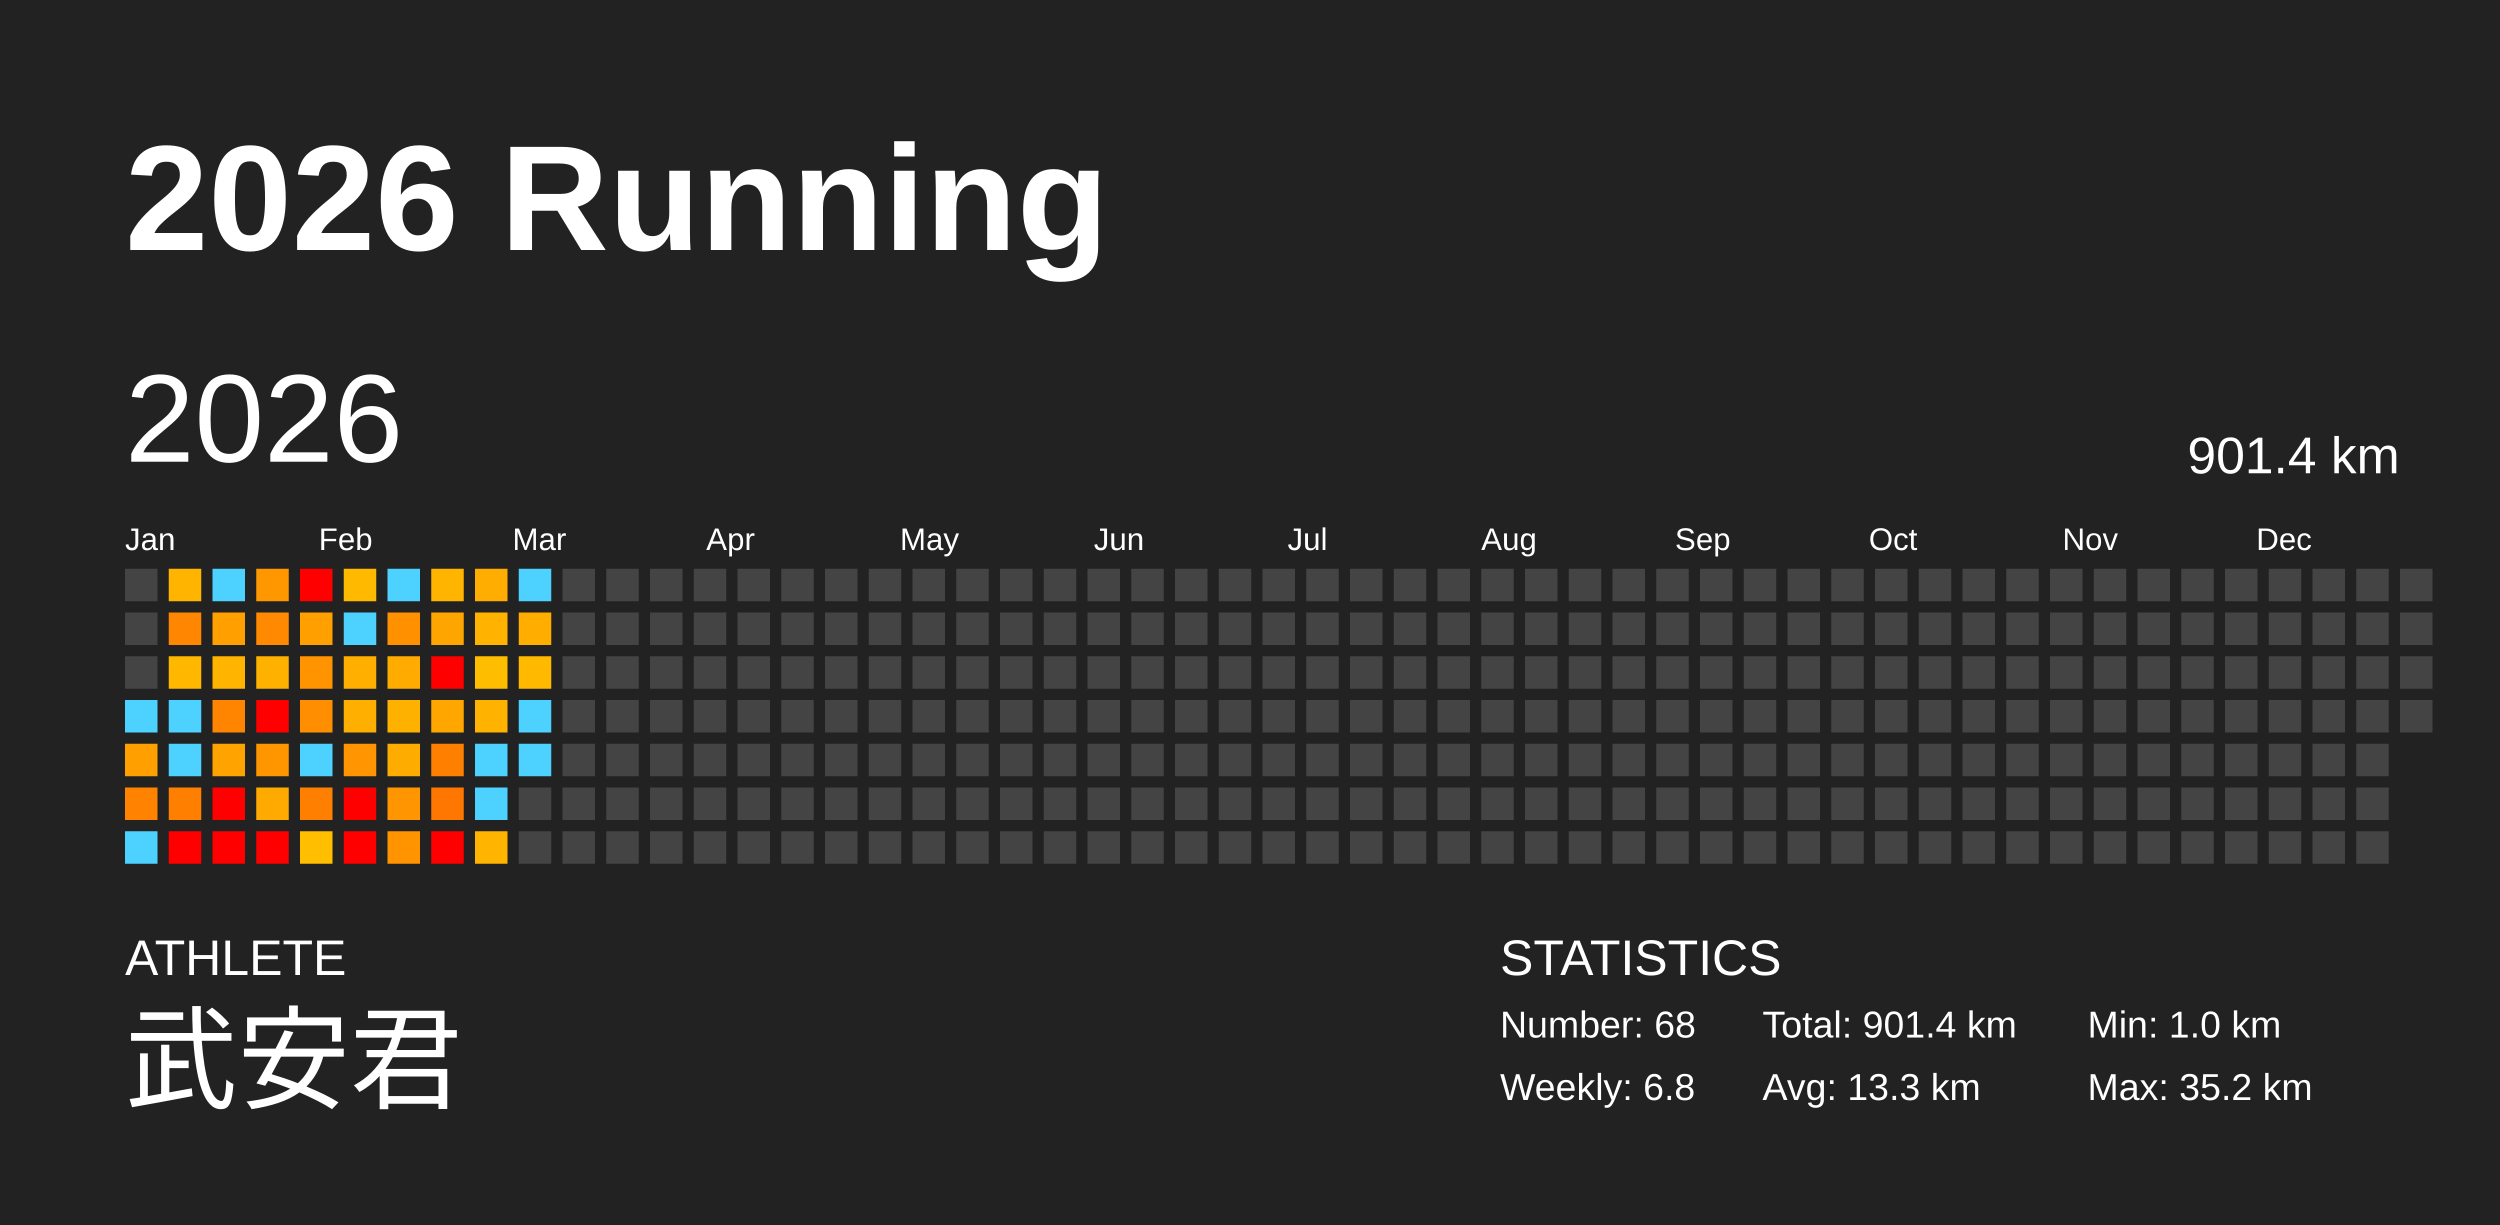
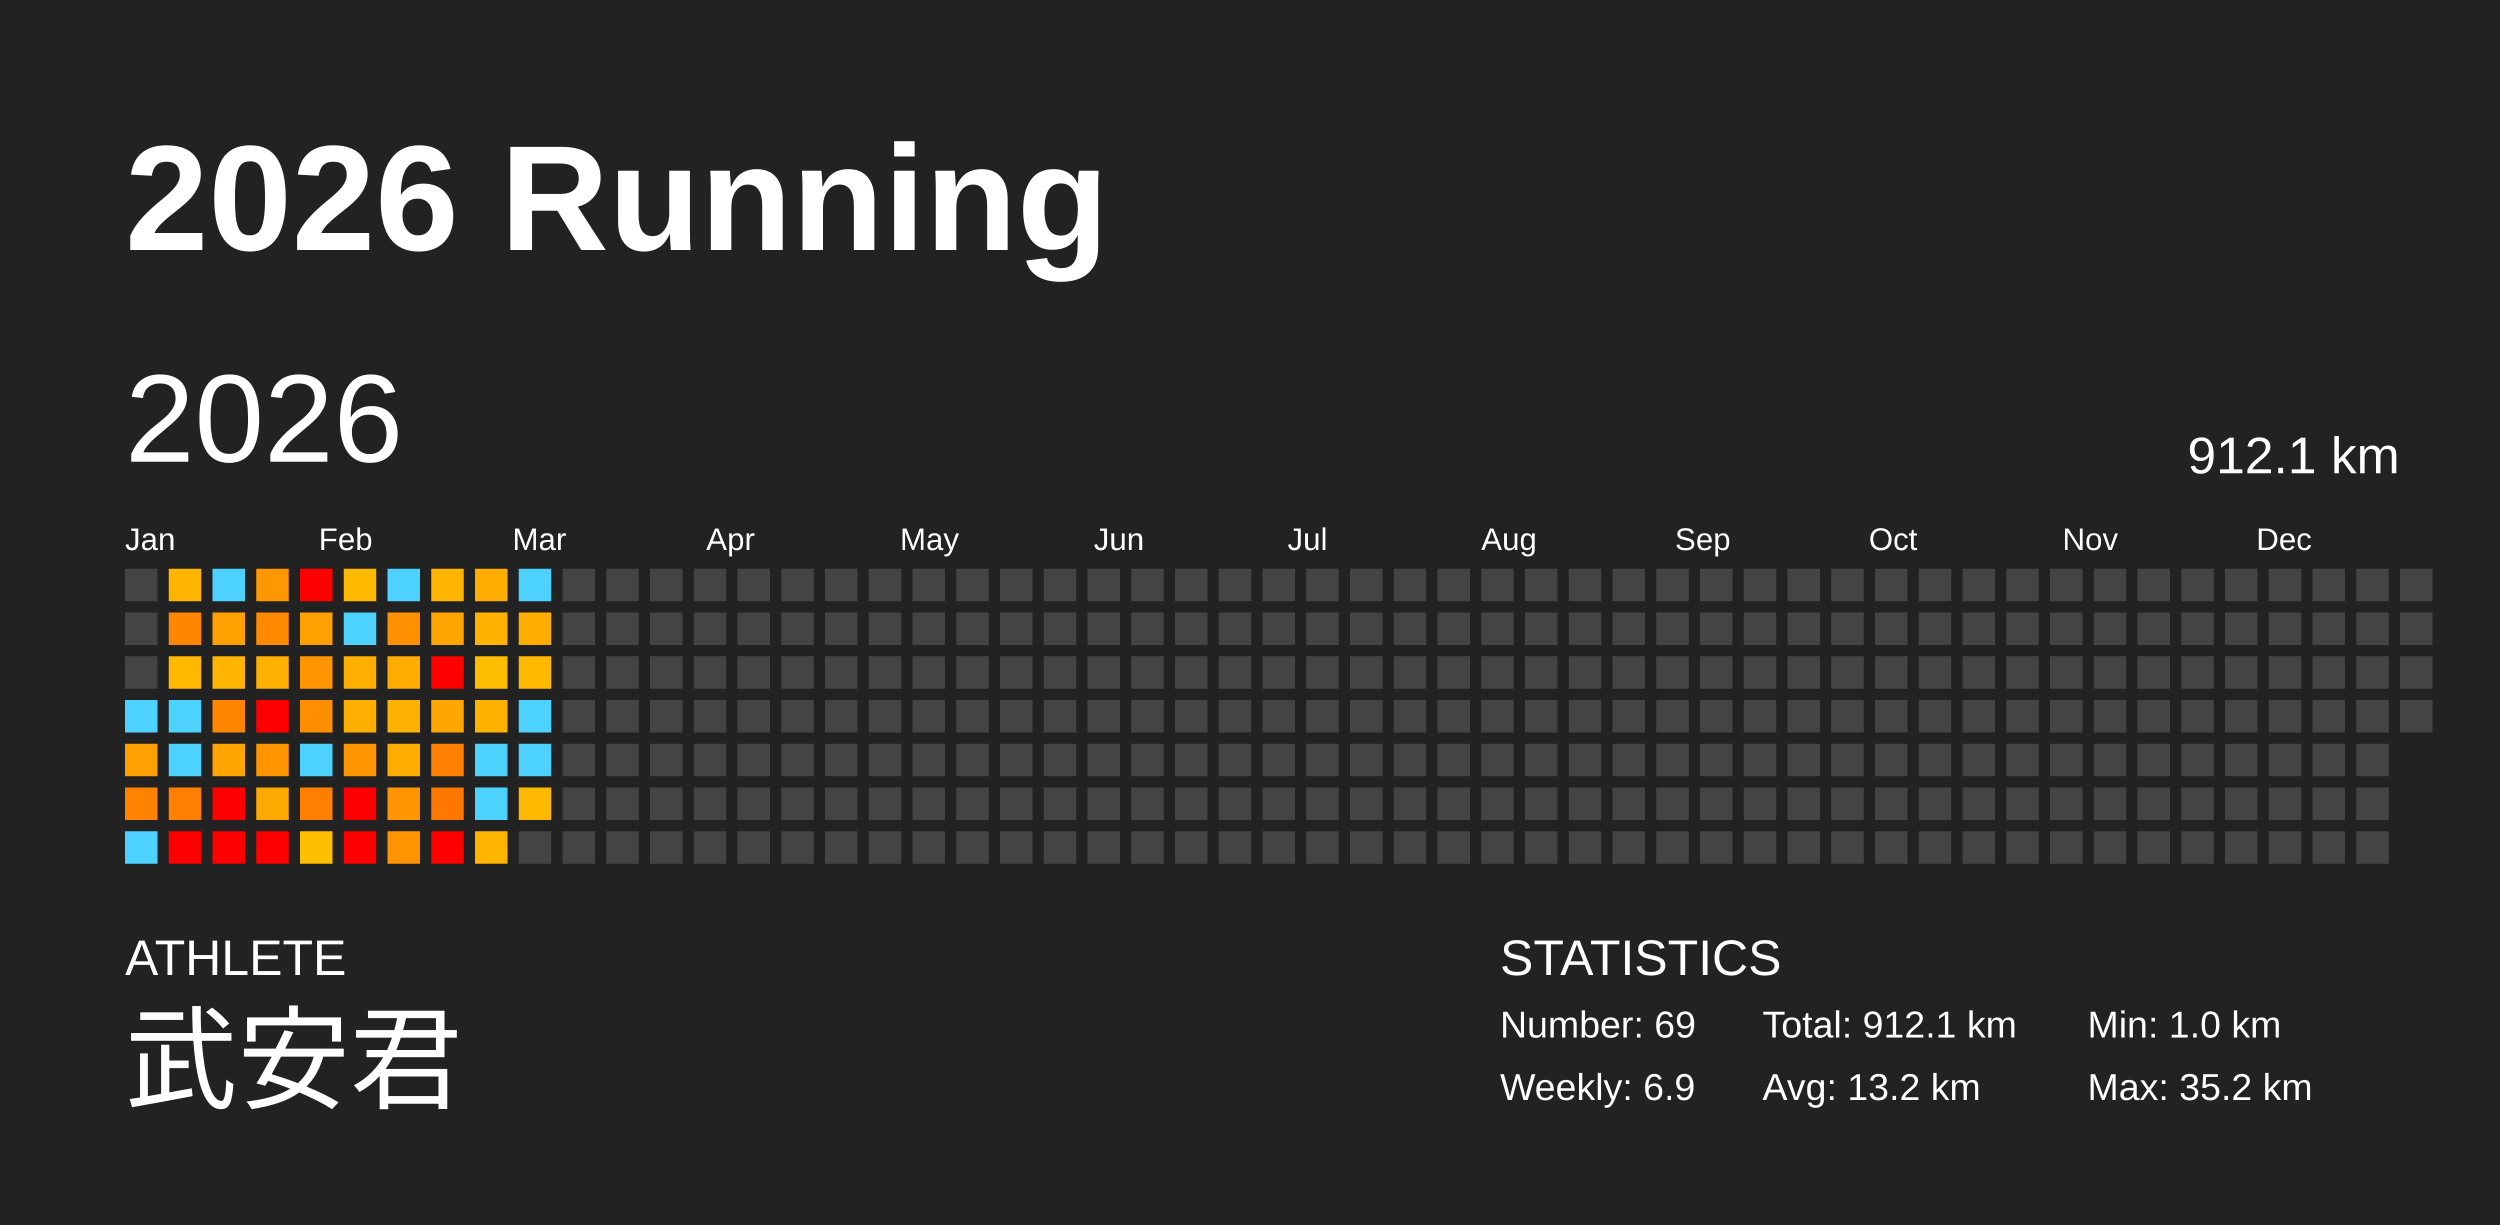
<svg xmlns="http://www.w3.org/2000/svg" baseProfile="full" height="98mm" version="1.1" viewBox="0,0,200,98" width="200mm">
  <defs />
  <rect fill="#222222" height="98" width="200" x="0" y="0" />
  <text fill="#FFFFFF" style="font-size:12px; font-family:Arial; font-weight:bold;" x="10" y="20">2026 Running</text>
  <text fill="#FFFFFF" style="font-size:4px; font-family:Arial" x="10" y="78">ATHLETE</text>
  <text fill="#FFFFFF" style="font-size:9px; font-family:Arial" x="10" y="88">武安君</text>
  <text fill="#FFFFFF" style="font-size:4px; font-family:Arial" x="120" y="78">STATISTICS</text>
-   <text fill="#FFFFFF" style="font-size:3px; font-family:Arial" x="120" y="83">Number: 68</text>
-   <text fill="#FFFFFF" style="font-size:3px; font-family:Arial" x="120" y="88">Weekly: 6.8</text>
-   <text fill="#FFFFFF" style="font-size:3px; font-family:Arial" x="141" y="83">Total: 901.4 km</text>
-   <text fill="#FFFFFF" style="font-size:3px; font-family:Arial" x="141" y="88">Avg: 13.3 km</text>
+   <text fill="#FFFFFF" style="font-size:3px; font-family:Arial" x="120" y="83">Number: 69</text>
+   <text fill="#FFFFFF" style="font-size:3px; font-family:Arial" x="120" y="88">Weekly: 6.9</text>
+   <text fill="#FFFFFF" style="font-size:3px; font-family:Arial" x="141" y="83">Total: 912.1 km</text>
+   <text fill="#FFFFFF" style="font-size:3px; font-family:Arial" x="141" y="88">Avg: 13.2 km</text>
  <text fill="#FFFFFF" style="font-size:3px; font-family:Arial" x="167" y="83">Min: 1.0 km</text>
  <text fill="#FFFFFF" style="font-size:3px; font-family:Arial" x="167" y="88">Max: 35.2 km</text>
  <text dominant-baseline="hanging" fill="#FFFFFF" style="font-size:10.0px; font-family:Arial;" x="10" y="30">2026</text>
-   <text dominant-baseline="hanging" fill="#FFFFFF" style="font-size:4.125px; font-family:Arial;" x="175" y="35">901.4 km</text>
+   <text dominant-baseline="hanging" fill="#FFFFFF" style="font-size:4.125px; font-family:Arial;" x="175" y="35">912.1 km</text>
  <text fill="#FFFFFF" style="font-size:2.5px; font-family:Arial" x="10.0" y="44">Jan</text>
  <text fill="#FFFFFF" style="font-size:2.5px; font-family:Arial" x="25.5" y="44">Feb</text>
  <text fill="#FFFFFF" style="font-size:2.5px; font-family:Arial" x="41.0" y="44">Mar</text>
  <text fill="#FFFFFF" style="font-size:2.5px; font-family:Arial" x="56.5" y="44">Apr</text>
  <text fill="#FFFFFF" style="font-size:2.5px; font-family:Arial" x="72.0" y="44">May</text>
  <text fill="#FFFFFF" style="font-size:2.5px; font-family:Arial" x="87.5" y="44">Jun</text>
  <text fill="#FFFFFF" style="font-size:2.5px; font-family:Arial" x="103.0" y="44">Jul</text>
  <text fill="#FFFFFF" style="font-size:2.5px; font-family:Arial" x="118.5" y="44">Aug</text>
  <text fill="#FFFFFF" style="font-size:2.5px; font-family:Arial" x="134.0" y="44">Sep</text>
  <text fill="#FFFFFF" style="font-size:2.5px; font-family:Arial" x="149.5" y="44">Oct</text>
  <text fill="#FFFFFF" style="font-size:2.5px; font-family:Arial" x="165.0" y="44">Nov</text>
  <text fill="#FFFFFF" style="font-size:2.5px; font-family:Arial" x="180.5" y="44">Dec</text>
  <rect fill="#444444" height="2.6" width="2.6" x="10.0" y="45.5" />
  <rect fill="#444444" height="2.6" width="2.6" x="10.0" y="49.0" />
  <rect fill="#444444" height="2.6" width="2.6" x="10.0" y="52.5" />
  <rect fill="#4dd2ff" height="2.6" width="2.6" x="10.0" y="56.0" />
  <rect fill="#ff9f00" height="2.6" width="2.6" x="10.0" y="59.5" />
  <rect fill="#ff8200" height="2.6" width="2.6" x="10.0" y="63.0" />
  <rect fill="#4dd2ff" height="2.6" width="2.6" x="10.0" y="66.5" />
  <rect fill="#ffb400" height="2.6" width="2.6" x="13.5" y="45.5" />
  <rect fill="#ff8600" height="2.6" width="2.6" x="13.5" y="49.0" />
  <rect fill="#ffb700" height="2.6" width="2.6" x="13.5" y="52.5" />
  <rect fill="#4dd2ff" height="2.6" width="2.6" x="13.5" y="56.0" />
  <rect fill="#4dd2ff" height="2.6" width="2.6" x="13.5" y="59.5" />
  <rect fill="#ff8000" height="2.6" width="2.6" x="13.5" y="63.0" />
  <rect fill="red" height="2.6" width="2.6" x="13.5" y="66.5" />
  <rect fill="#4dd2ff" height="2.6" width="2.6" x="17.0" y="45.5" />
  <rect fill="#ffa000" height="2.6" width="2.6" x="17.0" y="49.0" />
  <rect fill="#ffb400" height="2.6" width="2.6" x="17.0" y="52.5" />
  <rect fill="#ff8400" height="2.6" width="2.6" x="17.0" y="56.0" />
  <rect fill="#ffa300" height="2.6" width="2.6" x="17.0" y="59.5" />
  <rect fill="red" height="2.6" width="2.6" x="17.0" y="63.0" />
  <rect fill="red" height="2.6" width="2.6" x="17.0" y="66.5" />
  <rect fill="#ff9800" height="2.6" width="2.6" x="20.5" y="45.5" />
  <rect fill="#ff8900" height="2.6" width="2.6" x="20.5" y="49.0" />
  <rect fill="#ffb100" height="2.6" width="2.6" x="20.5" y="52.5" />
  <rect fill="red" height="2.6" width="2.6" x="20.5" y="56.0" />
  <rect fill="#ff9600" height="2.6" width="2.6" x="20.5" y="59.5" />
  <rect fill="#ffaa00" height="2.6" width="2.6" x="20.5" y="63.0" />
  <rect fill="red" height="2.6" width="2.6" x="20.5" y="66.5" />
  <rect fill="red" height="2.6" width="2.6" x="24.0" y="45.5" />
  <rect fill="#ff9f00" height="2.6" width="2.6" x="24.0" y="49.0" />
  <rect fill="#ff9400" height="2.6" width="2.6" x="24.0" y="52.5" />
  <rect fill="#ff8f00" height="2.6" width="2.6" x="24.0" y="56.0" />
  <rect fill="#4dd2ff" height="2.6" width="2.6" x="24.0" y="59.5" />
  <rect fill="#ff7f00" height="2.6" width="2.6" x="24.0" y="63.0" />
  <rect fill="#ffbe00" height="2.6" width="2.6" x="24.0" y="66.5" />
  <rect fill="#ffba00" height="2.6" width="2.6" x="27.5" y="45.5" />
  <rect fill="#4dd2ff" height="2.6" width="2.6" x="27.5" y="49.0" />
  <rect fill="#ffaf00" height="2.6" width="2.6" x="27.5" y="52.5" />
  <rect fill="#ffaf00" height="2.6" width="2.6" x="27.5" y="56.0" />
  <rect fill="#ff9500" height="2.6" width="2.6" x="27.5" y="59.5" />
  <rect fill="red" height="2.6" width="2.6" x="27.5" y="63.0" />
  <rect fill="red" height="2.6" width="2.6" x="27.5" y="66.5" />
  <rect fill="#4dd2ff" height="2.6" width="2.6" x="31.0" y="45.5" />
  <rect fill="#ff9000" height="2.6" width="2.6" x="31.0" y="49.0" />
  <rect fill="#ffab00" height="2.6" width="2.6" x="31.0" y="52.5" />
  <rect fill="#ffb100" height="2.6" width="2.6" x="31.0" y="56.0" />
  <rect fill="#ffac00" height="2.6" width="2.6" x="31.0" y="59.5" />
  <rect fill="#ff9500" height="2.6" width="2.6" x="31.0" y="63.0" />
  <rect fill="#ff9400" height="2.6" width="2.6" x="31.0" y="66.5" />
  <rect fill="#ffb500" height="2.6" width="2.6" x="34.5" y="45.5" />
  <rect fill="#ffa500" height="2.6" width="2.6" x="34.5" y="49.0" />
  <rect fill="red" height="2.6" width="2.6" x="34.5" y="52.5" />
  <rect fill="#ffa700" height="2.6" width="2.6" x="34.5" y="56.0" />
  <rect fill="#ff7f00" height="2.6" width="2.6" x="34.5" y="59.5" />
  <rect fill="#ff7700" height="2.6" width="2.6" x="34.5" y="63.0" />
  <rect fill="red" height="2.6" width="2.6" x="34.5" y="66.5" />
  <rect fill="#ffad00" height="2.6" width="2.6" x="38.0" y="45.5" />
  <rect fill="#ffb300" height="2.6" width="2.6" x="38.0" y="49.0" />
  <rect fill="#ffbd00" height="2.6" width="2.6" x="38.0" y="52.5" />
  <rect fill="#ffb300" height="2.6" width="2.6" x="38.0" y="56.0" />
  <rect fill="#4dd2ff" height="2.6" width="2.6" x="38.0" y="59.5" />
  <rect fill="#4dd2ff" height="2.6" width="2.6" x="38.0" y="63.0" />
  <rect fill="#ffb400" height="2.6" width="2.6" x="38.0" y="66.5" />
  <rect fill="#4dd2ff" height="2.6" width="2.6" x="41.5" y="45.5" />
  <rect fill="#ffae00" height="2.6" width="2.6" x="41.5" y="49.0" />
  <rect fill="#ffba00" height="2.6" width="2.6" x="41.5" y="52.5" />
  <rect fill="#4dd2ff" height="2.6" width="2.6" x="41.5" y="56.0" />
  <rect fill="#4dd2ff" height="2.6" width="2.6" x="41.5" y="59.5" />
-   <rect fill="#444444" height="2.6" width="2.6" x="41.5" y="63.0" />
+   <rect fill="#ffb900" height="2.6" width="2.6" x="41.5" y="63.0" />
  <rect fill="#444444" height="2.6" width="2.6" x="41.5" y="66.5" />
  <rect fill="#444444" height="2.6" width="2.6" x="45.0" y="45.5" />
  <rect fill="#444444" height="2.6" width="2.6" x="45.0" y="49.0" />
  <rect fill="#444444" height="2.6" width="2.6" x="45.0" y="52.5" />
  <rect fill="#444444" height="2.6" width="2.6" x="45.0" y="56.0" />
  <rect fill="#444444" height="2.6" width="2.6" x="45.0" y="59.5" />
  <rect fill="#444444" height="2.6" width="2.6" x="45.0" y="63.0" />
  <rect fill="#444444" height="2.6" width="2.6" x="45.0" y="66.5" />
  <rect fill="#444444" height="2.6" width="2.6" x="48.5" y="45.5" />
  <rect fill="#444444" height="2.6" width="2.6" x="48.5" y="49.0" />
  <rect fill="#444444" height="2.6" width="2.6" x="48.5" y="52.5" />
  <rect fill="#444444" height="2.6" width="2.6" x="48.5" y="56.0" />
  <rect fill="#444444" height="2.6" width="2.6" x="48.5" y="59.5" />
  <rect fill="#444444" height="2.6" width="2.6" x="48.5" y="63.0" />
  <rect fill="#444444" height="2.6" width="2.6" x="48.5" y="66.5" />
  <rect fill="#444444" height="2.6" width="2.6" x="52.0" y="45.5" />
  <rect fill="#444444" height="2.6" width="2.6" x="52.0" y="49.0" />
  <rect fill="#444444" height="2.6" width="2.6" x="52.0" y="52.5" />
  <rect fill="#444444" height="2.6" width="2.6" x="52.0" y="56.0" />
  <rect fill="#444444" height="2.6" width="2.6" x="52.0" y="59.5" />
  <rect fill="#444444" height="2.6" width="2.6" x="52.0" y="63.0" />
  <rect fill="#444444" height="2.6" width="2.6" x="52.0" y="66.5" />
  <rect fill="#444444" height="2.6" width="2.6" x="55.5" y="45.5" />
  <rect fill="#444444" height="2.6" width="2.6" x="55.5" y="49.0" />
  <rect fill="#444444" height="2.6" width="2.6" x="55.5" y="52.5" />
  <rect fill="#444444" height="2.6" width="2.6" x="55.5" y="56.0" />
  <rect fill="#444444" height="2.6" width="2.6" x="55.5" y="59.5" />
  <rect fill="#444444" height="2.6" width="2.6" x="55.5" y="63.0" />
  <rect fill="#444444" height="2.6" width="2.6" x="55.5" y="66.5" />
  <rect fill="#444444" height="2.6" width="2.6" x="59.0" y="45.5" />
  <rect fill="#444444" height="2.6" width="2.6" x="59.0" y="49.0" />
  <rect fill="#444444" height="2.6" width="2.6" x="59.0" y="52.5" />
  <rect fill="#444444" height="2.6" width="2.6" x="59.0" y="56.0" />
  <rect fill="#444444" height="2.6" width="2.6" x="59.0" y="59.5" />
  <rect fill="#444444" height="2.6" width="2.6" x="59.0" y="63.0" />
  <rect fill="#444444" height="2.6" width="2.6" x="59.0" y="66.5" />
  <rect fill="#444444" height="2.6" width="2.6" x="62.5" y="45.5" />
  <rect fill="#444444" height="2.6" width="2.6" x="62.5" y="49.0" />
  <rect fill="#444444" height="2.6" width="2.6" x="62.5" y="52.5" />
  <rect fill="#444444" height="2.6" width="2.6" x="62.5" y="56.0" />
  <rect fill="#444444" height="2.6" width="2.6" x="62.5" y="59.5" />
  <rect fill="#444444" height="2.6" width="2.6" x="62.5" y="63.0" />
  <rect fill="#444444" height="2.6" width="2.6" x="62.5" y="66.5" />
  <rect fill="#444444" height="2.6" width="2.6" x="66.0" y="45.5" />
  <rect fill="#444444" height="2.6" width="2.6" x="66.0" y="49.0" />
  <rect fill="#444444" height="2.6" width="2.6" x="66.0" y="52.5" />
  <rect fill="#444444" height="2.6" width="2.6" x="66.0" y="56.0" />
  <rect fill="#444444" height="2.6" width="2.6" x="66.0" y="59.5" />
  <rect fill="#444444" height="2.6" width="2.6" x="66.0" y="63.0" />
  <rect fill="#444444" height="2.6" width="2.6" x="66.0" y="66.5" />
  <rect fill="#444444" height="2.6" width="2.6" x="69.5" y="45.5" />
  <rect fill="#444444" height="2.6" width="2.6" x="69.5" y="49.0" />
  <rect fill="#444444" height="2.6" width="2.6" x="69.5" y="52.5" />
  <rect fill="#444444" height="2.6" width="2.6" x="69.5" y="56.0" />
  <rect fill="#444444" height="2.6" width="2.6" x="69.5" y="59.5" />
  <rect fill="#444444" height="2.6" width="2.6" x="69.5" y="63.0" />
  <rect fill="#444444" height="2.6" width="2.6" x="69.5" y="66.5" />
  <rect fill="#444444" height="2.6" width="2.6" x="73.0" y="45.5" />
  <rect fill="#444444" height="2.6" width="2.6" x="73.0" y="49.0" />
  <rect fill="#444444" height="2.6" width="2.6" x="73.0" y="52.5" />
  <rect fill="#444444" height="2.6" width="2.6" x="73.0" y="56.0" />
  <rect fill="#444444" height="2.6" width="2.6" x="73.0" y="59.5" />
  <rect fill="#444444" height="2.6" width="2.6" x="73.0" y="63.0" />
  <rect fill="#444444" height="2.6" width="2.6" x="73.0" y="66.5" />
  <rect fill="#444444" height="2.6" width="2.6" x="76.5" y="45.5" />
  <rect fill="#444444" height="2.6" width="2.6" x="76.5" y="49.0" />
  <rect fill="#444444" height="2.6" width="2.6" x="76.5" y="52.5" />
  <rect fill="#444444" height="2.6" width="2.6" x="76.5" y="56.0" />
  <rect fill="#444444" height="2.6" width="2.6" x="76.5" y="59.5" />
  <rect fill="#444444" height="2.6" width="2.6" x="76.5" y="63.0" />
  <rect fill="#444444" height="2.6" width="2.6" x="76.5" y="66.5" />
  <rect fill="#444444" height="2.6" width="2.6" x="80.0" y="45.5" />
  <rect fill="#444444" height="2.6" width="2.6" x="80.0" y="49.0" />
  <rect fill="#444444" height="2.6" width="2.6" x="80.0" y="52.5" />
  <rect fill="#444444" height="2.6" width="2.6" x="80.0" y="56.0" />
  <rect fill="#444444" height="2.6" width="2.6" x="80.0" y="59.5" />
  <rect fill="#444444" height="2.6" width="2.6" x="80.0" y="63.0" />
  <rect fill="#444444" height="2.6" width="2.6" x="80.0" y="66.5" />
  <rect fill="#444444" height="2.6" width="2.6" x="83.5" y="45.5" />
  <rect fill="#444444" height="2.6" width="2.6" x="83.5" y="49.0" />
  <rect fill="#444444" height="2.6" width="2.6" x="83.5" y="52.5" />
  <rect fill="#444444" height="2.6" width="2.6" x="83.5" y="56.0" />
  <rect fill="#444444" height="2.6" width="2.6" x="83.5" y="59.5" />
  <rect fill="#444444" height="2.6" width="2.6" x="83.5" y="63.0" />
  <rect fill="#444444" height="2.6" width="2.6" x="83.5" y="66.5" />
  <rect fill="#444444" height="2.6" width="2.6" x="87.0" y="45.5" />
  <rect fill="#444444" height="2.6" width="2.6" x="87.0" y="49.0" />
  <rect fill="#444444" height="2.6" width="2.6" x="87.0" y="52.5" />
  <rect fill="#444444" height="2.6" width="2.6" x="87.0" y="56.0" />
  <rect fill="#444444" height="2.6" width="2.6" x="87.0" y="59.5" />
  <rect fill="#444444" height="2.6" width="2.6" x="87.0" y="63.0" />
  <rect fill="#444444" height="2.6" width="2.6" x="87.0" y="66.5" />
  <rect fill="#444444" height="2.6" width="2.6" x="90.5" y="45.5" />
  <rect fill="#444444" height="2.6" width="2.6" x="90.5" y="49.0" />
  <rect fill="#444444" height="2.6" width="2.6" x="90.5" y="52.5" />
  <rect fill="#444444" height="2.6" width="2.6" x="90.5" y="56.0" />
  <rect fill="#444444" height="2.6" width="2.6" x="90.5" y="59.5" />
  <rect fill="#444444" height="2.6" width="2.6" x="90.5" y="63.0" />
  <rect fill="#444444" height="2.6" width="2.6" x="90.5" y="66.5" />
  <rect fill="#444444" height="2.6" width="2.6" x="94.0" y="45.5" />
  <rect fill="#444444" height="2.6" width="2.6" x="94.0" y="49.0" />
  <rect fill="#444444" height="2.6" width="2.6" x="94.0" y="52.5" />
  <rect fill="#444444" height="2.6" width="2.6" x="94.0" y="56.0" />
  <rect fill="#444444" height="2.6" width="2.6" x="94.0" y="59.5" />
  <rect fill="#444444" height="2.6" width="2.6" x="94.0" y="63.0" />
  <rect fill="#444444" height="2.6" width="2.6" x="94.0" y="66.5" />
  <rect fill="#444444" height="2.6" width="2.6" x="97.5" y="45.5" />
  <rect fill="#444444" height="2.6" width="2.6" x="97.5" y="49.0" />
  <rect fill="#444444" height="2.6" width="2.6" x="97.5" y="52.5" />
  <rect fill="#444444" height="2.6" width="2.6" x="97.5" y="56.0" />
  <rect fill="#444444" height="2.6" width="2.6" x="97.5" y="59.5" />
  <rect fill="#444444" height="2.6" width="2.6" x="97.5" y="63.0" />
  <rect fill="#444444" height="2.6" width="2.6" x="97.5" y="66.5" />
  <rect fill="#444444" height="2.6" width="2.6" x="101.0" y="45.5" />
  <rect fill="#444444" height="2.6" width="2.6" x="101.0" y="49.0" />
  <rect fill="#444444" height="2.6" width="2.6" x="101.0" y="52.5" />
  <rect fill="#444444" height="2.6" width="2.6" x="101.0" y="56.0" />
  <rect fill="#444444" height="2.6" width="2.6" x="101.0" y="59.5" />
  <rect fill="#444444" height="2.6" width="2.6" x="101.0" y="63.0" />
  <rect fill="#444444" height="2.6" width="2.6" x="101.0" y="66.5" />
  <rect fill="#444444" height="2.6" width="2.6" x="104.5" y="45.5" />
  <rect fill="#444444" height="2.6" width="2.6" x="104.5" y="49.0" />
  <rect fill="#444444" height="2.6" width="2.6" x="104.5" y="52.5" />
  <rect fill="#444444" height="2.6" width="2.6" x="104.5" y="56.0" />
  <rect fill="#444444" height="2.6" width="2.6" x="104.5" y="59.5" />
  <rect fill="#444444" height="2.6" width="2.6" x="104.5" y="63.0" />
  <rect fill="#444444" height="2.6" width="2.6" x="104.5" y="66.5" />
  <rect fill="#444444" height="2.6" width="2.6" x="108.0" y="45.5" />
  <rect fill="#444444" height="2.6" width="2.6" x="108.0" y="49.0" />
  <rect fill="#444444" height="2.6" width="2.6" x="108.0" y="52.5" />
  <rect fill="#444444" height="2.6" width="2.6" x="108.0" y="56.0" />
  <rect fill="#444444" height="2.6" width="2.6" x="108.0" y="59.5" />
  <rect fill="#444444" height="2.6" width="2.6" x="108.0" y="63.0" />
  <rect fill="#444444" height="2.6" width="2.6" x="108.0" y="66.5" />
  <rect fill="#444444" height="2.6" width="2.6" x="111.5" y="45.5" />
  <rect fill="#444444" height="2.6" width="2.6" x="111.5" y="49.0" />
  <rect fill="#444444" height="2.6" width="2.6" x="111.5" y="52.5" />
  <rect fill="#444444" height="2.6" width="2.6" x="111.5" y="56.0" />
  <rect fill="#444444" height="2.6" width="2.6" x="111.5" y="59.5" />
  <rect fill="#444444" height="2.6" width="2.6" x="111.5" y="63.0" />
  <rect fill="#444444" height="2.6" width="2.6" x="111.5" y="66.5" />
  <rect fill="#444444" height="2.6" width="2.6" x="115.0" y="45.5" />
  <rect fill="#444444" height="2.6" width="2.6" x="115.0" y="49.0" />
  <rect fill="#444444" height="2.6" width="2.6" x="115.0" y="52.5" />
  <rect fill="#444444" height="2.6" width="2.6" x="115.0" y="56.0" />
  <rect fill="#444444" height="2.6" width="2.6" x="115.0" y="59.5" />
  <rect fill="#444444" height="2.6" width="2.6" x="115.0" y="63.0" />
  <rect fill="#444444" height="2.6" width="2.6" x="115.0" y="66.5" />
  <rect fill="#444444" height="2.6" width="2.6" x="118.5" y="45.5" />
  <rect fill="#444444" height="2.6" width="2.6" x="118.5" y="49.0" />
  <rect fill="#444444" height="2.6" width="2.6" x="118.5" y="52.5" />
  <rect fill="#444444" height="2.6" width="2.6" x="118.5" y="56.0" />
  <rect fill="#444444" height="2.6" width="2.6" x="118.5" y="59.5" />
  <rect fill="#444444" height="2.6" width="2.6" x="118.5" y="63.0" />
  <rect fill="#444444" height="2.6" width="2.6" x="118.5" y="66.5" />
  <rect fill="#444444" height="2.6" width="2.6" x="122.0" y="45.5" />
  <rect fill="#444444" height="2.6" width="2.6" x="122.0" y="49.0" />
  <rect fill="#444444" height="2.6" width="2.6" x="122.0" y="52.5" />
  <rect fill="#444444" height="2.6" width="2.6" x="122.0" y="56.0" />
  <rect fill="#444444" height="2.6" width="2.6" x="122.0" y="59.5" />
  <rect fill="#444444" height="2.6" width="2.6" x="122.0" y="63.0" />
  <rect fill="#444444" height="2.6" width="2.6" x="122.0" y="66.5" />
  <rect fill="#444444" height="2.6" width="2.6" x="125.5" y="45.5" />
  <rect fill="#444444" height="2.6" width="2.6" x="125.5" y="49.0" />
  <rect fill="#444444" height="2.6" width="2.6" x="125.5" y="52.5" />
  <rect fill="#444444" height="2.6" width="2.6" x="125.5" y="56.0" />
  <rect fill="#444444" height="2.6" width="2.6" x="125.5" y="59.5" />
  <rect fill="#444444" height="2.6" width="2.6" x="125.5" y="63.0" />
  <rect fill="#444444" height="2.6" width="2.6" x="125.5" y="66.5" />
  <rect fill="#444444" height="2.6" width="2.6" x="129.0" y="45.5" />
  <rect fill="#444444" height="2.6" width="2.6" x="129.0" y="49.0" />
  <rect fill="#444444" height="2.6" width="2.6" x="129.0" y="52.5" />
  <rect fill="#444444" height="2.6" width="2.6" x="129.0" y="56.0" />
  <rect fill="#444444" height="2.6" width="2.6" x="129.0" y="59.5" />
  <rect fill="#444444" height="2.6" width="2.6" x="129.0" y="63.0" />
  <rect fill="#444444" height="2.6" width="2.6" x="129.0" y="66.5" />
  <rect fill="#444444" height="2.6" width="2.6" x="132.5" y="45.5" />
  <rect fill="#444444" height="2.6" width="2.6" x="132.5" y="49.0" />
  <rect fill="#444444" height="2.6" width="2.6" x="132.5" y="52.5" />
  <rect fill="#444444" height="2.6" width="2.6" x="132.5" y="56.0" />
  <rect fill="#444444" height="2.6" width="2.6" x="132.5" y="59.5" />
  <rect fill="#444444" height="2.6" width="2.6" x="132.5" y="63.0" />
  <rect fill="#444444" height="2.6" width="2.6" x="132.5" y="66.5" />
  <rect fill="#444444" height="2.6" width="2.6" x="136.0" y="45.5" />
  <rect fill="#444444" height="2.6" width="2.6" x="136.0" y="49.0" />
  <rect fill="#444444" height="2.6" width="2.6" x="136.0" y="52.5" />
  <rect fill="#444444" height="2.6" width="2.6" x="136.0" y="56.0" />
  <rect fill="#444444" height="2.6" width="2.6" x="136.0" y="59.5" />
  <rect fill="#444444" height="2.6" width="2.6" x="136.0" y="63.0" />
  <rect fill="#444444" height="2.6" width="2.6" x="136.0" y="66.5" />
  <rect fill="#444444" height="2.6" width="2.6" x="139.5" y="45.5" />
  <rect fill="#444444" height="2.6" width="2.6" x="139.5" y="49.0" />
  <rect fill="#444444" height="2.6" width="2.6" x="139.5" y="52.5" />
  <rect fill="#444444" height="2.6" width="2.6" x="139.5" y="56.0" />
  <rect fill="#444444" height="2.6" width="2.6" x="139.5" y="59.5" />
  <rect fill="#444444" height="2.6" width="2.6" x="139.5" y="63.0" />
  <rect fill="#444444" height="2.6" width="2.6" x="139.5" y="66.5" />
  <rect fill="#444444" height="2.6" width="2.6" x="143.0" y="45.5" />
  <rect fill="#444444" height="2.6" width="2.6" x="143.0" y="49.0" />
  <rect fill="#444444" height="2.6" width="2.6" x="143.0" y="52.5" />
  <rect fill="#444444" height="2.6" width="2.6" x="143.0" y="56.0" />
  <rect fill="#444444" height="2.6" width="2.6" x="143.0" y="59.5" />
  <rect fill="#444444" height="2.6" width="2.6" x="143.0" y="63.0" />
  <rect fill="#444444" height="2.6" width="2.6" x="143.0" y="66.5" />
  <rect fill="#444444" height="2.6" width="2.6" x="146.5" y="45.5" />
  <rect fill="#444444" height="2.6" width="2.6" x="146.5" y="49.0" />
  <rect fill="#444444" height="2.6" width="2.6" x="146.5" y="52.5" />
  <rect fill="#444444" height="2.6" width="2.6" x="146.5" y="56.0" />
  <rect fill="#444444" height="2.6" width="2.6" x="146.5" y="59.5" />
  <rect fill="#444444" height="2.6" width="2.6" x="146.5" y="63.0" />
  <rect fill="#444444" height="2.6" width="2.6" x="146.5" y="66.5" />
  <rect fill="#444444" height="2.6" width="2.6" x="150.0" y="45.5" />
  <rect fill="#444444" height="2.6" width="2.6" x="150.0" y="49.0" />
  <rect fill="#444444" height="2.6" width="2.6" x="150.0" y="52.5" />
  <rect fill="#444444" height="2.6" width="2.6" x="150.0" y="56.0" />
  <rect fill="#444444" height="2.6" width="2.6" x="150.0" y="59.5" />
  <rect fill="#444444" height="2.6" width="2.6" x="150.0" y="63.0" />
  <rect fill="#444444" height="2.6" width="2.6" x="150.0" y="66.5" />
  <rect fill="#444444" height="2.6" width="2.6" x="153.5" y="45.5" />
  <rect fill="#444444" height="2.6" width="2.6" x="153.5" y="49.0" />
  <rect fill="#444444" height="2.6" width="2.6" x="153.5" y="52.5" />
  <rect fill="#444444" height="2.6" width="2.6" x="153.5" y="56.0" />
  <rect fill="#444444" height="2.6" width="2.6" x="153.5" y="59.5" />
  <rect fill="#444444" height="2.6" width="2.6" x="153.5" y="63.0" />
  <rect fill="#444444" height="2.6" width="2.6" x="153.5" y="66.5" />
  <rect fill="#444444" height="2.6" width="2.6" x="157.0" y="45.5" />
  <rect fill="#444444" height="2.6" width="2.6" x="157.0" y="49.0" />
  <rect fill="#444444" height="2.6" width="2.6" x="157.0" y="52.5" />
  <rect fill="#444444" height="2.6" width="2.6" x="157.0" y="56.0" />
  <rect fill="#444444" height="2.6" width="2.6" x="157.0" y="59.5" />
  <rect fill="#444444" height="2.6" width="2.6" x="157.0" y="63.0" />
  <rect fill="#444444" height="2.6" width="2.6" x="157.0" y="66.5" />
  <rect fill="#444444" height="2.6" width="2.6" x="160.5" y="45.5" />
  <rect fill="#444444" height="2.6" width="2.6" x="160.5" y="49.0" />
  <rect fill="#444444" height="2.6" width="2.6" x="160.5" y="52.5" />
  <rect fill="#444444" height="2.6" width="2.6" x="160.5" y="56.0" />
  <rect fill="#444444" height="2.6" width="2.6" x="160.5" y="59.5" />
  <rect fill="#444444" height="2.6" width="2.6" x="160.5" y="63.0" />
  <rect fill="#444444" height="2.6" width="2.6" x="160.5" y="66.5" />
  <rect fill="#444444" height="2.6" width="2.6" x="164.0" y="45.5" />
  <rect fill="#444444" height="2.6" width="2.6" x="164.0" y="49.0" />
  <rect fill="#444444" height="2.6" width="2.6" x="164.0" y="52.5" />
  <rect fill="#444444" height="2.6" width="2.6" x="164.0" y="56.0" />
  <rect fill="#444444" height="2.6" width="2.6" x="164.0" y="59.5" />
  <rect fill="#444444" height="2.6" width="2.6" x="164.0" y="63.0" />
  <rect fill="#444444" height="2.6" width="2.6" x="164.0" y="66.5" />
  <rect fill="#444444" height="2.6" width="2.6" x="167.5" y="45.5" />
  <rect fill="#444444" height="2.6" width="2.6" x="167.5" y="49.0" />
  <rect fill="#444444" height="2.6" width="2.6" x="167.5" y="52.5" />
  <rect fill="#444444" height="2.6" width="2.6" x="167.5" y="56.0" />
  <rect fill="#444444" height="2.6" width="2.6" x="167.5" y="59.5" />
  <rect fill="#444444" height="2.6" width="2.6" x="167.5" y="63.0" />
  <rect fill="#444444" height="2.6" width="2.6" x="167.5" y="66.5" />
  <rect fill="#444444" height="2.6" width="2.6" x="171.0" y="45.5" />
  <rect fill="#444444" height="2.6" width="2.6" x="171.0" y="49.0" />
  <rect fill="#444444" height="2.6" width="2.6" x="171.0" y="52.5" />
  <rect fill="#444444" height="2.6" width="2.6" x="171.0" y="56.0" />
  <rect fill="#444444" height="2.6" width="2.6" x="171.0" y="59.5" />
  <rect fill="#444444" height="2.6" width="2.6" x="171.0" y="63.0" />
  <rect fill="#444444" height="2.6" width="2.6" x="171.0" y="66.5" />
  <rect fill="#444444" height="2.6" width="2.6" x="174.5" y="45.5" />
  <rect fill="#444444" height="2.6" width="2.6" x="174.5" y="49.0" />
  <rect fill="#444444" height="2.6" width="2.6" x="174.5" y="52.5" />
  <rect fill="#444444" height="2.6" width="2.6" x="174.5" y="56.0" />
  <rect fill="#444444" height="2.6" width="2.6" x="174.5" y="59.5" />
  <rect fill="#444444" height="2.6" width="2.6" x="174.5" y="63.0" />
  <rect fill="#444444" height="2.6" width="2.6" x="174.5" y="66.5" />
  <rect fill="#444444" height="2.6" width="2.6" x="178.0" y="45.5" />
  <rect fill="#444444" height="2.6" width="2.6" x="178.0" y="49.0" />
  <rect fill="#444444" height="2.6" width="2.6" x="178.0" y="52.5" />
  <rect fill="#444444" height="2.6" width="2.6" x="178.0" y="56.0" />
  <rect fill="#444444" height="2.6" width="2.6" x="178.0" y="59.5" />
  <rect fill="#444444" height="2.6" width="2.6" x="178.0" y="63.0" />
  <rect fill="#444444" height="2.6" width="2.6" x="178.0" y="66.5" />
  <rect fill="#444444" height="2.6" width="2.6" x="181.5" y="45.5" />
  <rect fill="#444444" height="2.6" width="2.6" x="181.5" y="49.0" />
  <rect fill="#444444" height="2.6" width="2.6" x="181.5" y="52.5" />
  <rect fill="#444444" height="2.6" width="2.6" x="181.5" y="56.0" />
  <rect fill="#444444" height="2.6" width="2.6" x="181.5" y="59.5" />
  <rect fill="#444444" height="2.6" width="2.6" x="181.5" y="63.0" />
  <rect fill="#444444" height="2.6" width="2.6" x="181.5" y="66.5" />
  <rect fill="#444444" height="2.6" width="2.6" x="185.0" y="45.5" />
  <rect fill="#444444" height="2.6" width="2.6" x="185.0" y="49.0" />
  <rect fill="#444444" height="2.6" width="2.6" x="185.0" y="52.5" />
  <rect fill="#444444" height="2.6" width="2.6" x="185.0" y="56.0" />
  <rect fill="#444444" height="2.6" width="2.6" x="185.0" y="59.5" />
  <rect fill="#444444" height="2.6" width="2.6" x="185.0" y="63.0" />
  <rect fill="#444444" height="2.6" width="2.6" x="185.0" y="66.5" />
  <rect fill="#444444" height="2.6" width="2.6" x="188.5" y="45.5" />
  <rect fill="#444444" height="2.6" width="2.6" x="188.5" y="49.0" />
  <rect fill="#444444" height="2.6" width="2.6" x="188.5" y="52.5" />
  <rect fill="#444444" height="2.6" width="2.6" x="188.5" y="56.0" />
  <rect fill="#444444" height="2.6" width="2.6" x="188.5" y="59.5" />
  <rect fill="#444444" height="2.6" width="2.6" x="188.5" y="63.0" />
  <rect fill="#444444" height="2.6" width="2.6" x="188.5" y="66.5" />
  <rect fill="#444444" height="2.6" width="2.6" x="192.0" y="45.5" />
  <rect fill="#444444" height="2.6" width="2.6" x="192.0" y="49.0" />
  <rect fill="#444444" height="2.6" width="2.6" x="192.0" y="52.5" />
  <rect fill="#444444" height="2.6" width="2.6" x="192.0" y="56.0" />
</svg>
